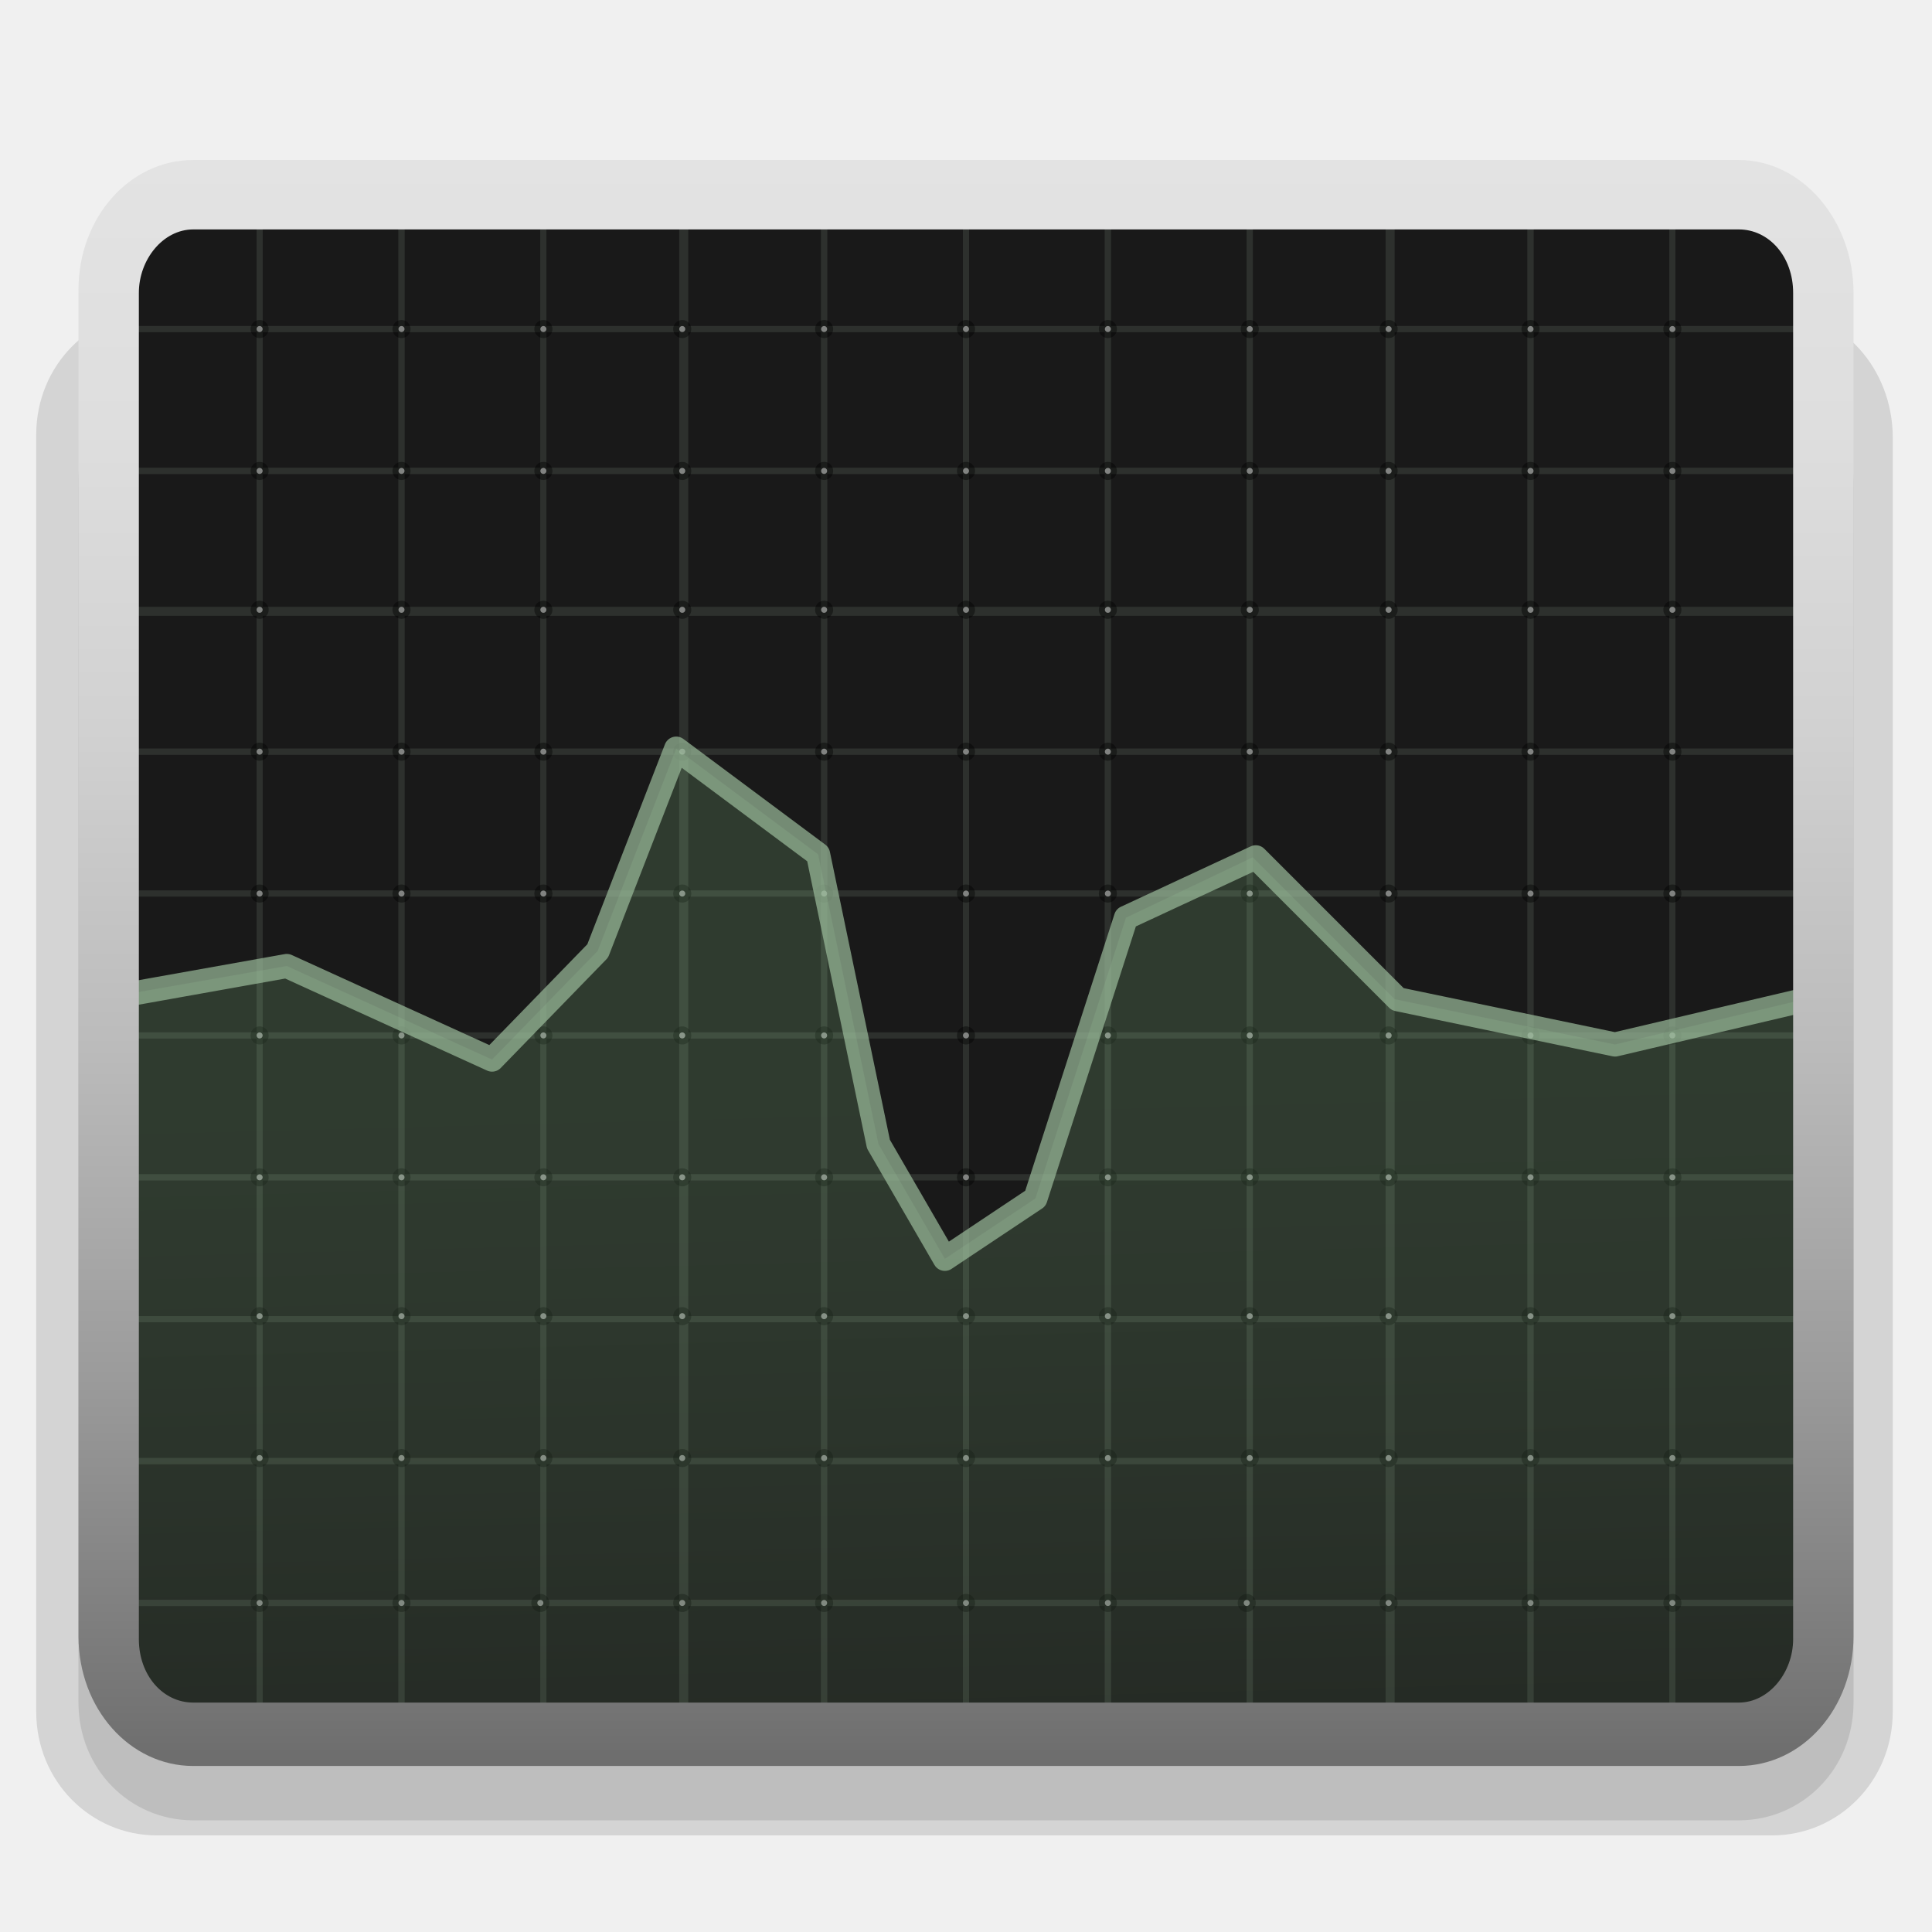
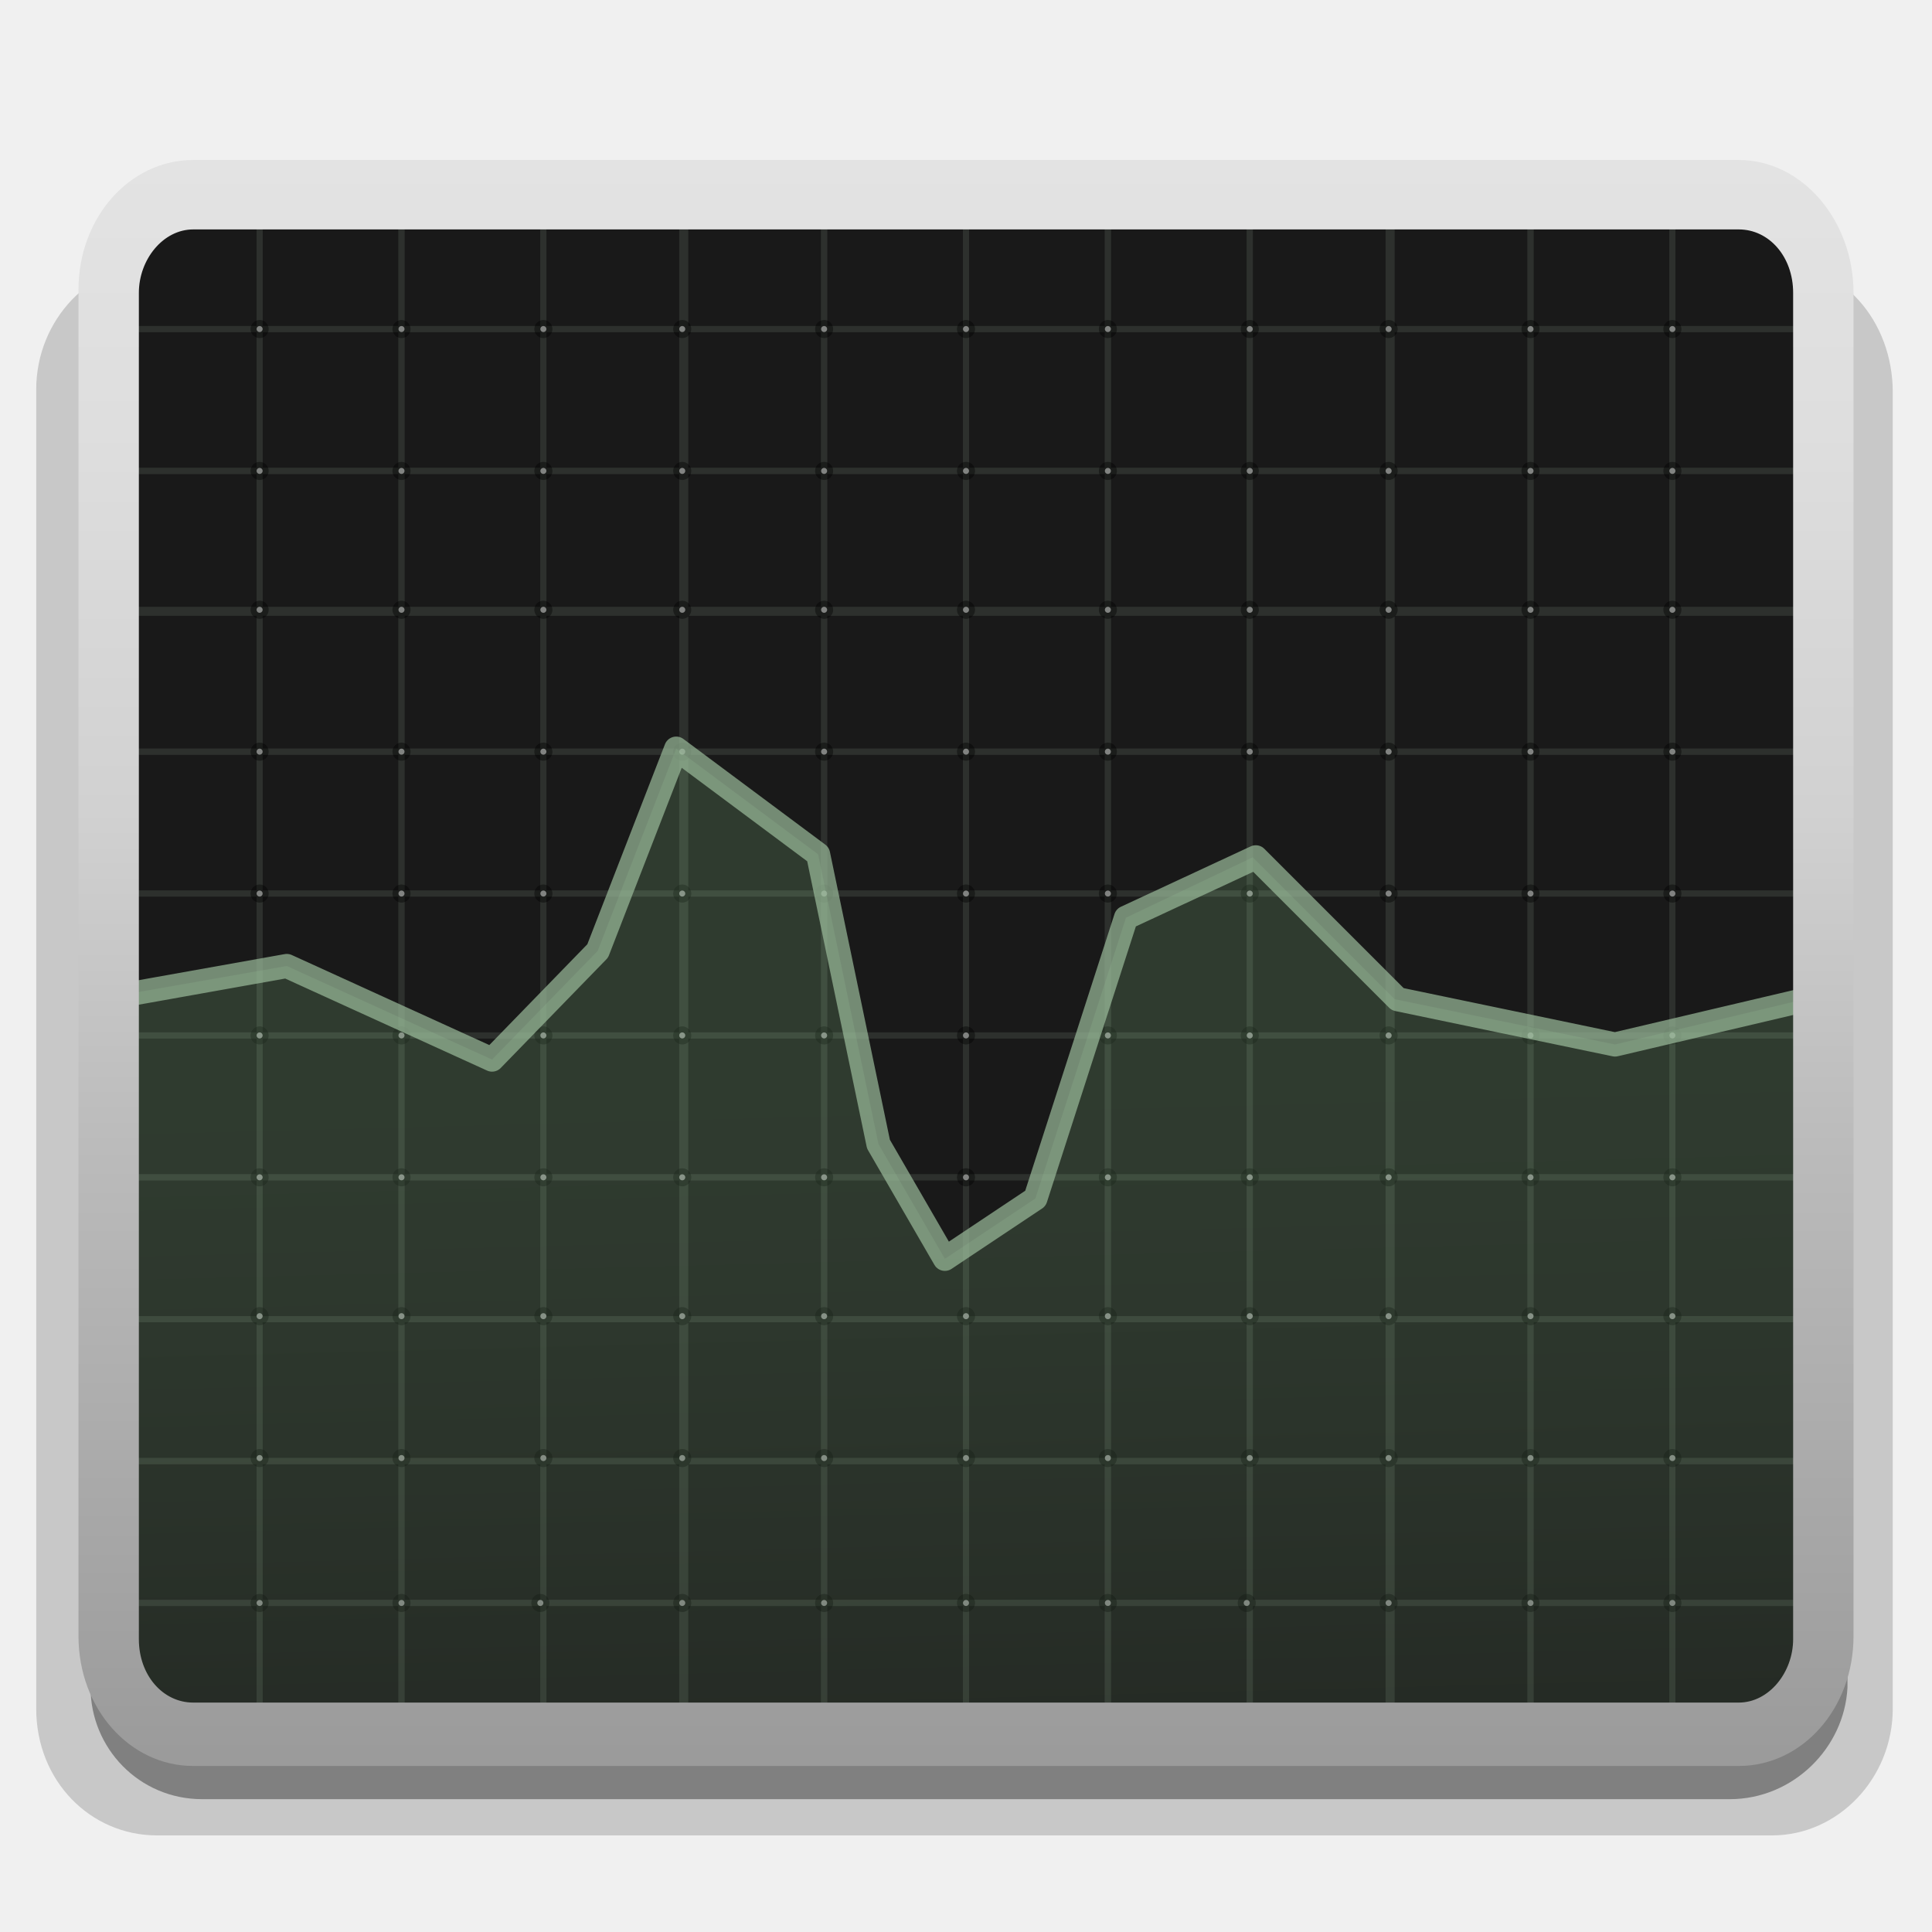
<svg xmlns="http://www.w3.org/2000/svg" version="1.1" id="system-monitor" x="0px" y="0px" viewBox="0 0 64 64" style="enable-background:new 0 0 64 64;" xml:space="preserve">
  <style type="text/css">
- 	.st0{opacity:0.3;}
- 	.st1{opacity:0.4;}
- 	.st2{opacity:0.5;}
- 	.st3{fill:#191919;}
- 	.st4{opacity:0.1;}
- 	.st5{fill:none;stroke:#DEFFDE;stroke-width:0.2;stroke-miterlimit:10;}
+ 	.st0{opacity:0.17;}
+ 	.st1{opacity:0.36;}
+ 	.st2{fill:#191919;}
+ 	.st3{opacity:0.1;}
+ 	.st4{fill:none;stroke:#DEFFDE;stroke-width:0.2;stroke-miterlimit:10;}
+ 	.st5{opacity:0.4;}
	.st6{fill:#FFFFFF;stroke:#000000;stroke-width:0.2;stroke-miterlimit:10;}
	.st7{opacity:0.15;fill:url(#SVGID_1_);enable-background:new    ;}
	.st8{opacity:0.7;}
	.st9{fill:none;stroke:#9BBC9B;stroke-width:0.8;stroke-linecap:round;stroke-linejoin:round;stroke-miterlimit:10;}
	.st10{fill:url(#SVGID_2_);}
</style>
-   <g class="st0">
-     <path class="st1" d="M58.8,10.3H5.2c-2.2,0-4,1.8-4,4.1v42.3c0,2.3,1.8,4.1,4,4.1h53.5c2.2,0,4-1.8,4-4.1V14.5   C62.7,12.2,61,10.3,58.8,10.3z" />
-     <path class="st2" d="M57.6,12H6.4c-2.1,0-3.8,1.7-3.8,3.9v40.5c0,2.2,1.7,3.9,3.8,3.9h51.2c2.1,0,3.8-1.7,3.8-3.9V16   C61.4,13.8,59.7,12,57.6,12z" />
-   </g>
-   <path class="st3" d="M56.8,57.4H7.2c-2.1,0-3.8-1.9-3.8-4.2V10.8c0-2.3,1.7-4.2,3.8-4.2h49.6c2.1,0,3.8,1.9,3.8,4.2v42.4  C60.6,55.5,58.9,57.4,56.8,57.4z" />
-   <g class="st4">
-     <rect x="3.9" y="10.9" class="st5" width="4.7" height="4.7" />
-     <rect x="8.6" y="10.9" class="st5" width="4.7" height="4.7" />
-     <rect x="13.3" y="10.9" class="st5" width="4.7" height="4.7" />
-     <rect x="18" y="10.9" class="st5" width="4.7" height="4.7" />
-     <rect x="22.6" y="10.9" class="st5" width="4.7" height="4.7" />
-     <rect x="27.3" y="10.9" class="st5" width="4.7" height="4.7" />
-     <rect x="32" y="10.9" class="st5" width="4.7" height="4.7" />
-     <rect x="36.7" y="10.9" class="st5" width="4.7" height="4.7" />
-     <rect x="41.4" y="10.9" class="st5" width="4.7" height="4.7" />
-     <rect x="46" y="10.9" class="st5" width="4.7" height="4.7" />
-     <rect x="50.7" y="10.9" class="st5" width="4.7" height="4.7" />
-     <rect x="55.4" y="10.9" class="st5" width="4.7" height="4.7" />
-     <rect x="3.9" y="15.6" class="st5" width="4.7" height="4.7" />
-     <rect x="8.6" y="15.6" class="st5" width="4.7" height="4.7" />
-     <rect x="13.3" y="15.6" class="st5" width="4.7" height="4.7" />
-     <rect x="18" y="15.6" class="st5" width="4.7" height="4.7" />
-     <rect x="22.6" y="15.6" class="st5" width="4.7" height="4.7" />
-     <rect x="27.3" y="15.6" class="st5" width="4.7" height="4.7" />
-     <rect x="32" y="15.6" class="st5" width="4.7" height="4.7" />
-     <rect x="36.7" y="15.6" class="st5" width="4.7" height="4.7" />
-     <rect x="41.4" y="15.6" class="st5" width="4.7" height="4.7" />
-     <rect x="46" y="15.6" class="st5" width="4.7" height="4.7" />
-     <rect x="50.7" y="15.6" class="st5" width="4.7" height="4.7" />
-     <rect x="55.4" y="15.6" class="st5" width="4.7" height="4.7" />
-     <rect x="3.9" y="20.2" class="st5" width="4.7" height="4.7" />
-     <rect x="8.6" y="20.2" class="st5" width="4.7" height="4.7" />
-     <rect x="13.3" y="20.2" class="st5" width="4.7" height="4.7" />
-     <rect x="18" y="20.2" class="st5" width="4.7" height="4.7" />
-     <rect x="22.6" y="20.2" class="st5" width="4.7" height="4.7" />
-     <rect x="27.3" y="20.2" class="st5" width="4.7" height="4.7" />
-     <rect x="32" y="20.2" class="st5" width="4.7" height="4.7" />
-     <rect x="36.7" y="20.2" class="st5" width="4.7" height="4.7" />
-     <rect x="41.4" y="20.2" class="st5" width="4.7" height="4.7" />
-     <rect x="46" y="20.2" class="st5" width="4.7" height="4.7" />
-     <rect x="50.7" y="20.2" class="st5" width="4.7" height="4.7" />
-     <rect x="55.4" y="20.2" class="st5" width="4.7" height="4.7" />
-     <rect x="3.9" y="24.9" class="st5" width="4.7" height="4.7" />
-     <rect x="8.6" y="24.9" class="st5" width="4.7" height="4.7" />
-     <rect x="13.3" y="24.9" class="st5" width="4.7" height="4.7" />
-     <rect x="18" y="24.9" class="st5" width="4.7" height="4.7" />
-     <rect x="22.6" y="24.9" class="st5" width="4.7" height="4.7" />
-     <rect x="27.3" y="24.9" class="st5" width="4.7" height="4.7" />
-     <rect x="32" y="24.9" class="st5" width="4.7" height="4.7" />
-     <rect x="36.7" y="24.9" class="st5" width="4.7" height="4.7" />
-     <rect x="41.4" y="24.9" class="st5" width="4.7" height="4.7" />
-     <rect x="46" y="24.9" class="st5" width="4.7" height="4.7" />
-     <rect x="50.7" y="24.9" class="st5" width="4.7" height="4.7" />
-     <rect x="55.4" y="24.9" class="st5" width="4.7" height="4.7" />
-     <rect x="3.9" y="29.6" class="st5" width="4.7" height="4.7" />
-     <rect x="8.6" y="29.6" class="st5" width="4.7" height="4.7" />
-     <rect x="13.3" y="29.6" class="st5" width="4.7" height="4.7" />
-     <rect x="18" y="29.6" class="st5" width="4.7" height="4.7" />
-     <rect x="22.6" y="29.6" class="st5" width="4.7" height="4.7" />
-     <rect x="27.3" y="29.6" class="st5" width="4.7" height="4.7" />
-     <rect x="32" y="29.6" class="st5" width="4.7" height="4.7" />
-     <rect x="36.7" y="29.6" class="st5" width="4.7" height="4.7" />
-     <rect x="41.4" y="29.6" class="st5" width="4.7" height="4.7" />
-     <rect x="46" y="29.6" class="st5" width="4.7" height="4.7" />
-     <rect x="50.7" y="29.6" class="st5" width="4.7" height="4.7" />
-     <rect x="55.4" y="29.6" class="st5" width="4.7" height="4.7" />
-     <rect x="3.9" y="34.3" class="st5" width="4.7" height="4.7" />
-     <rect x="8.6" y="34.3" class="st5" width="4.7" height="4.7" />
-     <rect x="13.3" y="34.3" class="st5" width="4.7" height="4.7" />
-     <rect x="18" y="34.3" class="st5" width="4.7" height="4.7" />
-     <rect x="22.6" y="34.3" class="st5" width="4.7" height="4.7" />
-     <rect x="27.3" y="34.3" class="st5" width="4.7" height="4.7" />
-     <rect x="32" y="34.3" class="st5" width="4.7" height="4.7" />
-     <rect x="36.7" y="34.3" class="st5" width="4.7" height="4.7" />
-     <rect x="41.4" y="34.3" class="st5" width="4.7" height="4.7" />
-     <rect x="46" y="34.3" class="st5" width="4.7" height="4.7" />
-     <rect x="50.7" y="34.3" class="st5" width="4.7" height="4.7" />
-     <rect x="55.4" y="34.3" class="st5" width="4.7" height="4.7" />
-     <rect x="3.9" y="39" class="st5" width="4.7" height="4.7" />
-     <rect x="8.6" y="39" class="st5" width="4.7" height="4.7" />
-     <rect x="13.3" y="39" class="st5" width="4.7" height="4.7" />
-     <rect x="18" y="39" class="st5" width="4.7" height="4.7" />
-     <rect x="22.6" y="39" class="st5" width="4.7" height="4.7" />
-     <rect x="27.3" y="39" class="st5" width="4.7" height="4.7" />
-     <rect x="32" y="39" class="st5" width="4.7" height="4.7" />
-     <rect x="36.7" y="39" class="st5" width="4.7" height="4.7" />
-     <rect x="41.4" y="39" class="st5" width="4.7" height="4.7" />
-     <rect x="46" y="39" class="st5" width="4.7" height="4.7" />
-     <rect x="50.7" y="39" class="st5" width="4.7" height="4.7" />
-     <rect x="55.4" y="39" class="st5" width="4.7" height="4.7" />
-     <rect x="3.9" y="43.7" class="st5" width="4.7" height="4.7" />
-     <rect x="8.6" y="43.7" class="st5" width="4.7" height="4.7" />
-     <rect x="13.3" y="43.7" class="st5" width="4.7" height="4.7" />
-     <rect x="18" y="43.7" class="st5" width="4.7" height="4.7" />
-     <rect x="22.6" y="43.7" class="st5" width="4.7" height="4.7" />
-     <rect x="27.3" y="43.7" class="st5" width="4.7" height="4.7" />
-     <rect x="32" y="43.7" class="st5" width="4.7" height="4.7" />
-     <rect x="36.7" y="43.7" class="st5" width="4.7" height="4.7" />
-     <rect x="41.4" y="43.7" class="st5" width="4.7" height="4.7" />
-     <rect x="46" y="43.7" class="st5" width="4.7" height="4.7" />
-     <rect x="50.7" y="43.7" class="st5" width="4.7" height="4.7" />
-     <rect x="55.4" y="43.7" class="st5" width="4.7" height="4.7" />
-     <path class="st5" d="M5.4,6.2h3.2v4.7H3.9V7.7C3.9,6.9,4.6,6.2,5.4,6.2z" />
-     <rect x="8.6" y="6.2" class="st5" width="4.7" height="4.7" />
-     <rect x="13.3" y="6.2" class="st5" width="4.7" height="4.7" />
-     <rect x="18" y="6.2" class="st5" width="4.7" height="4.7" />
-     <rect x="22.6" y="6.2" class="st5" width="4.7" height="4.7" />
-     <rect x="27.3" y="6.2" class="st5" width="4.7" height="4.7" />
-     <rect x="32" y="6.2" class="st5" width="4.7" height="4.7" />
-     <rect x="36.7" y="6.2" class="st5" width="4.7" height="4.7" />
-     <rect x="41.4" y="6.2" class="st5" width="4.7" height="4.7" />
-     <rect x="46" y="6.2" class="st5" width="4.7" height="4.7" />
-     <rect x="50.7" y="6.2" class="st5" width="4.7" height="4.7" />
-     <path class="st5" d="M55.4,6.2h2.7c1.1,0,2,0.9,2,2v2.7h-4.7V6.2z" />
-     <rect x="3.9" y="48.4" class="st5" width="4.7" height="4.7" />
-     <rect x="8.6" y="48.4" class="st5" width="4.7" height="4.7" />
-     <rect x="13.3" y="48.4" class="st5" width="4.7" height="4.7" />
-     <rect x="18" y="48.4" class="st5" width="4.7" height="4.7" />
-     <rect x="22.6" y="48.4" class="st5" width="4.7" height="4.7" />
-     <rect x="27.3" y="48.4" class="st5" width="4.7" height="4.7" />
-     <rect x="32" y="48.4" class="st5" width="4.7" height="4.7" />
-     <rect x="36.7" y="48.4" class="st5" width="4.7" height="4.7" />
-     <rect x="41.4" y="48.4" class="st5" width="4.7" height="4.7" />
-     <rect x="46" y="48.4" class="st5" width="4.7" height="4.7" />
-     <rect x="50.7" y="48.4" class="st5" width="4.7" height="4.7" />
-     <rect x="55.4" y="48.4" class="st5" width="4.7" height="4.7" />
-     <path class="st5" d="M3.9,53.1h4.7v4.7h-3c-0.9,0-1.7-0.7-1.7-1.7C3.9,56.1,3.9,53.1,3.9,53.1z" />
-     <rect x="8.6" y="53.1" class="st5" width="4.7" height="4.7" />
-     <rect x="13.3" y="53.1" class="st5" width="4.7" height="4.7" />
-     <rect x="18" y="53.1" class="st5" width="4.7" height="4.7" />
-     <rect x="22.6" y="53.1" class="st5" width="4.7" height="4.7" />
-     <rect x="27.3" y="53.1" class="st5" width="4.7" height="4.7" />
-     <rect x="32" y="53.1" class="st5" width="4.7" height="4.7" />
-     <rect x="36.7" y="53.1" class="st5" width="4.7" height="4.7" />
-     <rect x="41.4" y="53.1" class="st5" width="4.7" height="4.7" />
-     <rect x="46" y="53.1" class="st5" width="4.7" height="4.7" />
-     <rect x="50.7" y="53.1" class="st5" width="4.7" height="4.7" />
-     <path class="st5" d="M55.4,53.1h4.7v3c0,0.9-0.8,1.7-1.7,1.7h-3V53.1z" />
-   </g>
-   <g class="st1">
+   <g>
+     <path class="st0" d="M58.8,8.7H5.2c-2.2,0-4,1.9-4,4.2v43.7c0,2.4,1.8,4.2,4,4.2h53.5c2.2,0,4-1.9,4-4.2V13   C62.7,10.6,61,8.7,58.8,8.7z" />
+     <path class="st1" d="M57.3,59.6H6.7c-2.1,0-3.7-1.7-3.7-3.7v-2.6c0-3.6,2.9-6.6,6.6-6.6h45c3.6,0,6.6,2.9,6.6,6.6v2.6   C61.1,57.9,59.4,59.6,57.3,59.6z" />
+   </g>
+   <path class="st2" d="M56.8,57.4H7.2c-2.1,0-3.8-1.9-3.8-4.2V10.8c0-2.3,1.7-4.2,3.8-4.2h49.6c2.1,0,3.8,1.9,3.8,4.2v42.4  C60.6,55.5,58.9,57.4,56.8,57.4z" />
+   <g class="st3">
+     <rect x="3.9" y="10.9" class="st4" width="4.7" height="4.7" />
+     <rect x="8.6" y="10.9" class="st4" width="4.7" height="4.7" />
+     <rect x="13.3" y="10.9" class="st4" width="4.7" height="4.7" />
+     <rect x="18" y="10.9" class="st4" width="4.7" height="4.7" />
+     <rect x="22.6" y="10.9" class="st4" width="4.7" height="4.7" />
+     <rect x="27.3" y="10.9" class="st4" width="4.7" height="4.7" />
+     <rect x="32" y="10.9" class="st4" width="4.7" height="4.7" />
+     <rect x="36.7" y="10.9" class="st4" width="4.7" height="4.7" />
+     <rect x="41.4" y="10.9" class="st4" width="4.7" height="4.7" />
+     <rect x="46" y="10.9" class="st4" width="4.7" height="4.7" />
+     <rect x="50.7" y="10.9" class="st4" width="4.7" height="4.7" />
+     <rect x="55.4" y="10.9" class="st4" width="4.7" height="4.7" />
+     <rect x="3.9" y="15.6" class="st4" width="4.7" height="4.7" />
+     <rect x="8.6" y="15.6" class="st4" width="4.7" height="4.7" />
+     <rect x="13.3" y="15.6" class="st4" width="4.7" height="4.7" />
+     <rect x="18" y="15.6" class="st4" width="4.7" height="4.7" />
+     <rect x="22.6" y="15.6" class="st4" width="4.7" height="4.7" />
+     <rect x="27.3" y="15.6" class="st4" width="4.7" height="4.7" />
+     <rect x="32" y="15.6" class="st4" width="4.7" height="4.7" />
+     <rect x="36.7" y="15.6" class="st4" width="4.7" height="4.7" />
+     <rect x="41.4" y="15.6" class="st4" width="4.7" height="4.7" />
+     <rect x="46" y="15.6" class="st4" width="4.7" height="4.7" />
+     <rect x="50.7" y="15.6" class="st4" width="4.7" height="4.7" />
+     <rect x="55.4" y="15.6" class="st4" width="4.7" height="4.7" />
+     <rect x="3.9" y="20.2" class="st4" width="4.7" height="4.7" />
+     <rect x="8.6" y="20.2" class="st4" width="4.7" height="4.7" />
+     <rect x="13.3" y="20.2" class="st4" width="4.7" height="4.7" />
+     <rect x="18" y="20.2" class="st4" width="4.7" height="4.7" />
+     <rect x="22.6" y="20.2" class="st4" width="4.7" height="4.7" />
+     <rect x="27.3" y="20.2" class="st4" width="4.7" height="4.7" />
+     <rect x="32" y="20.2" class="st4" width="4.7" height="4.7" />
+     <rect x="36.7" y="20.2" class="st4" width="4.7" height="4.7" />
+     <rect x="41.4" y="20.2" class="st4" width="4.7" height="4.7" />
+     <rect x="46" y="20.2" class="st4" width="4.7" height="4.7" />
+     <rect x="50.7" y="20.2" class="st4" width="4.7" height="4.7" />
+     <rect x="55.4" y="20.2" class="st4" width="4.7" height="4.7" />
+     <rect x="3.9" y="24.9" class="st4" width="4.7" height="4.7" />
+     <rect x="8.6" y="24.9" class="st4" width="4.7" height="4.7" />
+     <rect x="13.3" y="24.9" class="st4" width="4.7" height="4.7" />
+     <rect x="18" y="24.9" class="st4" width="4.7" height="4.7" />
+     <rect x="22.6" y="24.9" class="st4" width="4.7" height="4.7" />
+     <rect x="27.3" y="24.9" class="st4" width="4.7" height="4.7" />
+     <rect x="32" y="24.9" class="st4" width="4.7" height="4.7" />
+     <rect x="36.7" y="24.9" class="st4" width="4.7" height="4.7" />
+     <rect x="41.4" y="24.9" class="st4" width="4.7" height="4.7" />
+     <rect x="46" y="24.9" class="st4" width="4.7" height="4.7" />
+     <rect x="50.7" y="24.9" class="st4" width="4.7" height="4.7" />
+     <rect x="55.4" y="24.9" class="st4" width="4.7" height="4.7" />
+     <rect x="3.9" y="29.6" class="st4" width="4.7" height="4.7" />
+     <rect x="8.6" y="29.6" class="st4" width="4.7" height="4.7" />
+     <rect x="13.3" y="29.6" class="st4" width="4.7" height="4.7" />
+     <rect x="18" y="29.6" class="st4" width="4.7" height="4.7" />
+     <rect x="22.6" y="29.6" class="st4" width="4.7" height="4.7" />
+     <rect x="27.3" y="29.6" class="st4" width="4.7" height="4.7" />
+     <rect x="32" y="29.6" class="st4" width="4.7" height="4.7" />
+     <rect x="36.7" y="29.6" class="st4" width="4.7" height="4.7" />
+     <rect x="41.4" y="29.6" class="st4" width="4.7" height="4.7" />
+     <rect x="46" y="29.6" class="st4" width="4.7" height="4.7" />
+     <rect x="50.7" y="29.6" class="st4" width="4.7" height="4.7" />
+     <rect x="55.4" y="29.6" class="st4" width="4.7" height="4.7" />
+     <rect x="3.9" y="34.3" class="st4" width="4.7" height="4.7" />
+     <rect x="8.6" y="34.3" class="st4" width="4.7" height="4.7" />
+     <rect x="13.3" y="34.3" class="st4" width="4.7" height="4.7" />
+     <rect x="18" y="34.3" class="st4" width="4.7" height="4.7" />
+     <rect x="22.6" y="34.3" class="st4" width="4.7" height="4.7" />
+     <rect x="27.3" y="34.3" class="st4" width="4.7" height="4.7" />
+     <rect x="32" y="34.3" class="st4" width="4.7" height="4.7" />
+     <rect x="36.7" y="34.3" class="st4" width="4.7" height="4.7" />
+     <rect x="41.4" y="34.3" class="st4" width="4.7" height="4.7" />
+     <rect x="46" y="34.3" class="st4" width="4.7" height="4.7" />
+     <rect x="50.7" y="34.3" class="st4" width="4.7" height="4.7" />
+     <rect x="55.4" y="34.3" class="st4" width="4.7" height="4.7" />
+     <rect x="3.9" y="39" class="st4" width="4.7" height="4.7" />
+     <rect x="8.6" y="39" class="st4" width="4.7" height="4.7" />
+     <rect x="13.3" y="39" class="st4" width="4.7" height="4.7" />
+     <rect x="18" y="39" class="st4" width="4.7" height="4.7" />
+     <rect x="22.6" y="39" class="st4" width="4.7" height="4.7" />
+     <rect x="27.3" y="39" class="st4" width="4.7" height="4.7" />
+     <rect x="32" y="39" class="st4" width="4.7" height="4.7" />
+     <rect x="36.7" y="39" class="st4" width="4.7" height="4.7" />
+     <rect x="41.4" y="39" class="st4" width="4.7" height="4.7" />
+     <rect x="46" y="39" class="st4" width="4.7" height="4.7" />
+     <rect x="50.7" y="39" class="st4" width="4.7" height="4.7" />
+     <rect x="55.4" y="39" class="st4" width="4.7" height="4.7" />
+     <rect x="3.9" y="43.7" class="st4" width="4.7" height="4.7" />
+     <rect x="8.6" y="43.7" class="st4" width="4.7" height="4.7" />
+     <rect x="13.3" y="43.7" class="st4" width="4.7" height="4.7" />
+     <rect x="18" y="43.7" class="st4" width="4.7" height="4.7" />
+     <rect x="22.6" y="43.7" class="st4" width="4.7" height="4.7" />
+     <rect x="27.3" y="43.7" class="st4" width="4.7" height="4.7" />
+     <rect x="32" y="43.7" class="st4" width="4.7" height="4.7" />
+     <rect x="36.7" y="43.7" class="st4" width="4.7" height="4.7" />
+     <rect x="41.4" y="43.7" class="st4" width="4.7" height="4.7" />
+     <rect x="46" y="43.7" class="st4" width="4.7" height="4.7" />
+     <rect x="50.7" y="43.7" class="st4" width="4.7" height="4.7" />
+     <rect x="55.4" y="43.7" class="st4" width="4.7" height="4.7" />
+     <path class="st4" d="M5.4,6.2h3.2v4.7H3.9V7.7C3.9,6.9,4.6,6.2,5.4,6.2z" />
+     <rect x="8.6" y="6.2" class="st4" width="4.7" height="4.7" />
+     <rect x="13.3" y="6.2" class="st4" width="4.7" height="4.7" />
+     <rect x="18" y="6.2" class="st4" width="4.7" height="4.7" />
+     <rect x="22.6" y="6.2" class="st4" width="4.7" height="4.7" />
+     <rect x="27.3" y="6.2" class="st4" width="4.7" height="4.7" />
+     <rect x="32" y="6.2" class="st4" width="4.7" height="4.7" />
+     <rect x="36.7" y="6.2" class="st4" width="4.7" height="4.7" />
+     <rect x="41.4" y="6.2" class="st4" width="4.7" height="4.7" />
+     <rect x="46" y="6.2" class="st4" width="4.7" height="4.7" />
+     <rect x="50.7" y="6.2" class="st4" width="4.7" height="4.7" />
+     <path class="st4" d="M55.4,6.2h2.7c1.1,0,2,0.9,2,2v2.7h-4.7V6.2z" />
+     <rect x="3.9" y="48.4" class="st4" width="4.7" height="4.7" />
+     <rect x="8.6" y="48.4" class="st4" width="4.7" height="4.7" />
+     <rect x="13.3" y="48.4" class="st4" width="4.7" height="4.7" />
+     <rect x="18" y="48.4" class="st4" width="4.7" height="4.7" />
+     <rect x="22.6" y="48.4" class="st4" width="4.7" height="4.7" />
+     <rect x="27.3" y="48.4" class="st4" width="4.7" height="4.7" />
+     <rect x="32" y="48.4" class="st4" width="4.7" height="4.7" />
+     <rect x="36.7" y="48.4" class="st4" width="4.7" height="4.7" />
+     <rect x="41.4" y="48.4" class="st4" width="4.7" height="4.7" />
+     <rect x="46" y="48.4" class="st4" width="4.7" height="4.7" />
+     <rect x="50.7" y="48.4" class="st4" width="4.7" height="4.7" />
+     <rect x="55.4" y="48.4" class="st4" width="4.7" height="4.7" />
+     <path class="st4" d="M3.9,53.1h4.7v4.7h-3c-0.9,0-1.7-0.7-1.7-1.7C3.9,56.1,3.9,53.1,3.9,53.1z" />
+     <rect x="8.6" y="53.1" class="st4" width="4.7" height="4.7" />
+     <rect x="13.3" y="53.1" class="st4" width="4.7" height="4.7" />
+     <rect x="18" y="53.1" class="st4" width="4.7" height="4.7" />
+     <rect x="22.6" y="53.1" class="st4" width="4.7" height="4.7" />
+     <rect x="27.3" y="53.1" class="st4" width="4.7" height="4.7" />
+     <rect x="32" y="53.1" class="st4" width="4.7" height="4.7" />
+     <rect x="36.7" y="53.1" class="st4" width="4.7" height="4.7" />
+     <rect x="41.4" y="53.1" class="st4" width="4.7" height="4.7" />
+     <rect x="46" y="53.1" class="st4" width="4.7" height="4.7" />
+     <rect x="50.7" y="53.1" class="st4" width="4.7" height="4.7" />
+     <path class="st4" d="M55.4,53.1h4.7v3c0,0.9-0.8,1.7-1.7,1.7h-3V53.1z" />
+   </g>
+   <g class="st5">
    <circle class="st6" cx="8.6" cy="10.9" r="0.2" />
    <circle class="st6" cx="13.3" cy="10.9" r="0.2" />
    <circle class="st6" cx="18" cy="10.9" r="0.2" />
    <circle class="st6" cx="22.6" cy="10.9" r="0.2" />
    <circle class="st6" cx="27.3" cy="10.9" r="0.2" />
    <circle class="st6" cx="32" cy="10.9" r="0.2" />
    <circle class="st6" cx="36.7" cy="10.9" r="0.2" />
    <circle class="st6" cx="41.4" cy="10.9" r="0.2" />
    <circle class="st6" cx="46" cy="10.9" r="0.2" />
    <circle class="st6" cx="50.7" cy="10.9" r="0.2" />
    <circle class="st6" cx="55.4" cy="10.9" r="0.2" />
    <circle class="st6" cx="8.6" cy="15.6" r="0.2" />
    <circle class="st6" cx="13.3" cy="15.6" r="0.2" />
    <circle class="st6" cx="18" cy="15.6" r="0.2" />
    <circle class="st6" cx="22.6" cy="15.6" r="0.2" />
    <circle class="st6" cx="27.3" cy="15.6" r="0.2" />
    <circle class="st6" cx="32" cy="15.6" r="0.2" />
    <circle class="st6" cx="36.7" cy="15.6" r="0.2" />
    <circle class="st6" cx="41.4" cy="15.6" r="0.2" />
    <circle class="st6" cx="46" cy="15.6" r="0.2" />
    <circle class="st6" cx="50.7" cy="15.6" r="0.2" />
    <circle class="st6" cx="55.4" cy="15.6" r="0.2" />
    <circle class="st6" cx="8.6" cy="20.2" r="0.2" />
    <circle class="st6" cx="13.3" cy="20.2" r="0.2" />
    <circle class="st6" cx="18" cy="20.2" r="0.2" />
    <circle class="st6" cx="22.6" cy="20.2" r="0.2" />
    <circle class="st6" cx="27.3" cy="20.2" r="0.2" />
    <circle class="st6" cx="32" cy="20.2" r="0.2" />
    <circle class="st6" cx="36.7" cy="20.2" r="0.2" />
    <circle class="st6" cx="41.4" cy="20.2" r="0.2" />
    <circle class="st6" cx="46" cy="20.2" r="0.2" />
    <circle class="st6" cx="50.7" cy="20.2" r="0.2" />
    <circle class="st6" cx="55.4" cy="20.2" r="0.2" />
    <circle class="st6" cx="8.6" cy="24.9" r="0.2" />
    <circle class="st6" cx="13.3" cy="24.9" r="0.2" />
    <circle class="st6" cx="18" cy="24.9" r="0.2" />
    <circle class="st6" cx="22.6" cy="24.9" r="0.2" />
    <circle class="st6" cx="27.3" cy="24.9" r="0.2" />
    <circle class="st6" cx="32" cy="24.9" r="0.2" />
    <circle class="st6" cx="36.7" cy="24.9" r="0.2" />
    <circle class="st6" cx="41.4" cy="24.9" r="0.2" />
    <circle class="st6" cx="46" cy="24.9" r="0.2" />
    <circle class="st6" cx="50.7" cy="24.9" r="0.2" />
    <circle class="st6" cx="55.4" cy="24.9" r="0.2" />
    <circle class="st6" cx="8.6" cy="29.6" r="0.2" />
    <circle class="st6" cx="13.3" cy="29.6" r="0.2" />
    <circle class="st6" cx="18" cy="29.6" r="0.2" />
    <circle class="st6" cx="22.6" cy="29.6" r="0.2" />
    <circle class="st6" cx="27.3" cy="29.6" r="0.2" />
    <circle class="st6" cx="32" cy="29.6" r="0.2" />
    <circle class="st6" cx="36.7" cy="29.6" r="0.2" />
    <circle class="st6" cx="41.4" cy="29.6" r="0.2" />
    <circle class="st6" cx="46" cy="29.6" r="0.2" />
    <circle class="st6" cx="50.7" cy="29.6" r="0.2" />
    <circle class="st6" cx="55.4" cy="29.6" r="0.2" />
    <circle class="st6" cx="8.6" cy="34.3" r="0.2" />
    <circle class="st6" cx="13.3" cy="34.3" r="0.2" />
    <circle class="st6" cx="18" cy="34.3" r="0.2" />
    <circle class="st6" cx="22.6" cy="34.3" r="0.2" />
    <circle class="st6" cx="27.3" cy="34.3" r="0.2" />
    <circle class="st6" cx="32" cy="34.3" r="0.2" />
    <circle class="st6" cx="36.7" cy="34.3" r="0.2" />
    <circle class="st6" cx="41.4" cy="34.3" r="0.2" />
    <circle class="st6" cx="46" cy="34.3" r="0.2" />
    <circle class="st6" cx="50.7" cy="34.3" r="0.2" />
    <circle class="st6" cx="55.4" cy="34.3" r="0.2" />
    <circle class="st6" cx="8.6" cy="39" r="0.2" />
    <circle class="st6" cx="13.3" cy="39" r="0.2" />
    <circle class="st6" cx="18" cy="39" r="0.2" />
    <circle class="st6" cx="22.6" cy="39" r="0.2" />
    <circle class="st6" cx="27.3" cy="39" r="0.2" />
    <circle class="st6" cx="32" cy="39" r="0.2" />
    <circle class="st6" cx="36.7" cy="39" r="0.2" />
    <circle class="st6" cx="41.4" cy="39" r="0.2" />
    <circle class="st6" cx="46" cy="39" r="0.2" />
    <circle class="st6" cx="50.7" cy="39" r="0.2" />
    <circle class="st6" cx="55.4" cy="39" r="0.2" />
    <circle class="st6" cx="8.6" cy="43.6" r="0.2" />
    <circle class="st6" cx="13.3" cy="43.6" r="0.2" />
    <circle class="st6" cx="18" cy="43.6" r="0.2" />
    <circle class="st6" cx="22.6" cy="43.6" r="0.2" />
    <circle class="st6" cx="27.3" cy="43.6" r="0.2" />
    <circle class="st6" cx="32" cy="43.6" r="0.2" />
    <circle class="st6" cx="36.7" cy="43.6" r="0.2" />
    <circle class="st6" cx="41.4" cy="43.6" r="0.2" />
    <circle class="st6" cx="46" cy="43.6" r="0.2" />
    <circle class="st6" cx="50.7" cy="43.6" r="0.2" />
    <circle class="st6" cx="55.4" cy="43.6" r="0.2" />
    <circle class="st6" cx="8.6" cy="48.3" r="0.2" />
    <circle class="st6" cx="13.3" cy="48.3" r="0.2" />
    <circle class="st6" cx="18" cy="48.3" r="0.2" />
    <circle class="st6" cx="22.6" cy="48.3" r="0.2" />
    <circle class="st6" cx="27.3" cy="48.3" r="0.2" />
    <circle class="st6" cx="32" cy="48.3" r="0.2" />
    <circle class="st6" cx="36.7" cy="48.3" r="0.2" />
    <circle class="st6" cx="41.4" cy="48.3" r="0.2" />
    <circle class="st6" cx="46" cy="48.3" r="0.2" />
    <circle class="st6" cx="50.7" cy="48.3" r="0.2" />
    <circle class="st6" cx="55.4" cy="48.3" r="0.2" />
    <circle class="st6" cx="55.4" cy="53.1" r="0.2" />
    <circle class="st6" cx="8.6" cy="53.1" r="0.2" />
    <circle class="st6" cx="13.3" cy="53.1" r="0.2" />
    <circle class="st6" cx="17.9" cy="53.1" r="0.2" />
    <circle class="st6" cx="22.6" cy="53.1" r="0.2" />
    <circle class="st6" cx="27.3" cy="53.1" r="0.2" />
    <circle class="st6" cx="32" cy="53.1" r="0.2" />
    <circle class="st6" cx="36.7" cy="53.1" r="0.2" />
    <circle class="st6" cx="41.3" cy="53.1" r="0.2" />
    <circle class="st6" cx="46" cy="53.1" r="0.2" />
    <circle class="st6" cx="50.7" cy="53.1" r="0.2" />
  </g>
  <linearGradient id="SVGID_1_" gradientUnits="userSpaceOnUse" x1="31.584" y1="1049.401" x2="32.336" y2="1078.505" gradientTransform="matrix(1 0 0 1 0 -1014)">
    <stop offset="0" style="stop-color:#B1FFB1" />
    <stop offset="0.116" style="stop-color:#ACF7AC" />
    <stop offset="0.29" style="stop-color:#9FE39F" />
    <stop offset="0.503" style="stop-color:#89C088" />
    <stop offset="0.745" style="stop-color:#6B916A" />
    <stop offset="1" style="stop-color:#465744" />
  </linearGradient>
  <polygon class="st7" points="60.2,33 53.5,34.6 46.2,33.1 41.5,28.4 37.3,30.4 34.3,39.7 31.3,41.7 29.1,37.9 27.1,28.3 22.4,24.8   19.8,31.5 16.3,35.1 9.5,32 3.8,33 3.4,54.5 4.6,57.2 6.3,58.4 57.7,58.2 59.3,57.4 60.4,55.5 " />
  <g class="st8">
    <polyline class="st9" points="60.3,33 53.5,34.6 46.3,33.1 41.6,28.4 37.3,30.4 34.3,39.7 31.3,41.7 29.1,37.9 27.1,28.3    22.4,24.8 19.8,31.5 16.3,35.1 9.5,32 3.9,33  " />
  </g>
  <linearGradient id="SVGID_2_" gradientUnits="userSpaceOnUse" x1="32" y1="1072.12" x2="32" y2="1019.198" gradientTransform="matrix(1 0 0 1 0 -1014)">
-     <stop offset="0" style="stop-color:#6E6E6E" />
-     <stop offset="2.772886e-02" style="stop-color:#747474" />
-     <stop offset="0.236" style="stop-color:#9B9B9B" />
-     <stop offset="0.442" style="stop-color:#BBBBBB" />
-     <stop offset="0.641" style="stop-color:#D1D1D1" />
+     <stop offset="0" style="stop-color:#9B9B9B" />
+     <stop offset="0.381" style="stop-color:#BBBBBB" />
+     <stop offset="0.591" style="stop-color:#D1D1D1" />
    <stop offset="0.83" style="stop-color:#DEDEDE" />
    <stop offset="1" style="stop-color:#E3E3E3" />
  </linearGradient>
  <path class="st10" d="M57.6,7.6c1,0,1.8,0.9,1.8,2.1v44.6c0,1.1-0.8,2.1-1.8,2.1H6.4c-1,0-1.8-0.9-1.8-2.1V9.7  c0-1.1,0.8-2.1,1.8-2.1H57.6 M57.6,5.3H6.4c-2.1,0-3.8,1.9-3.8,4.3v44.6c0,2.4,1.7,4.3,3.8,4.3h51.2c2.1,0,3.8-1.9,3.8-4.3V9.7  C61.4,7.3,59.7,5.3,57.6,5.3L57.6,5.3z" />
</svg>
